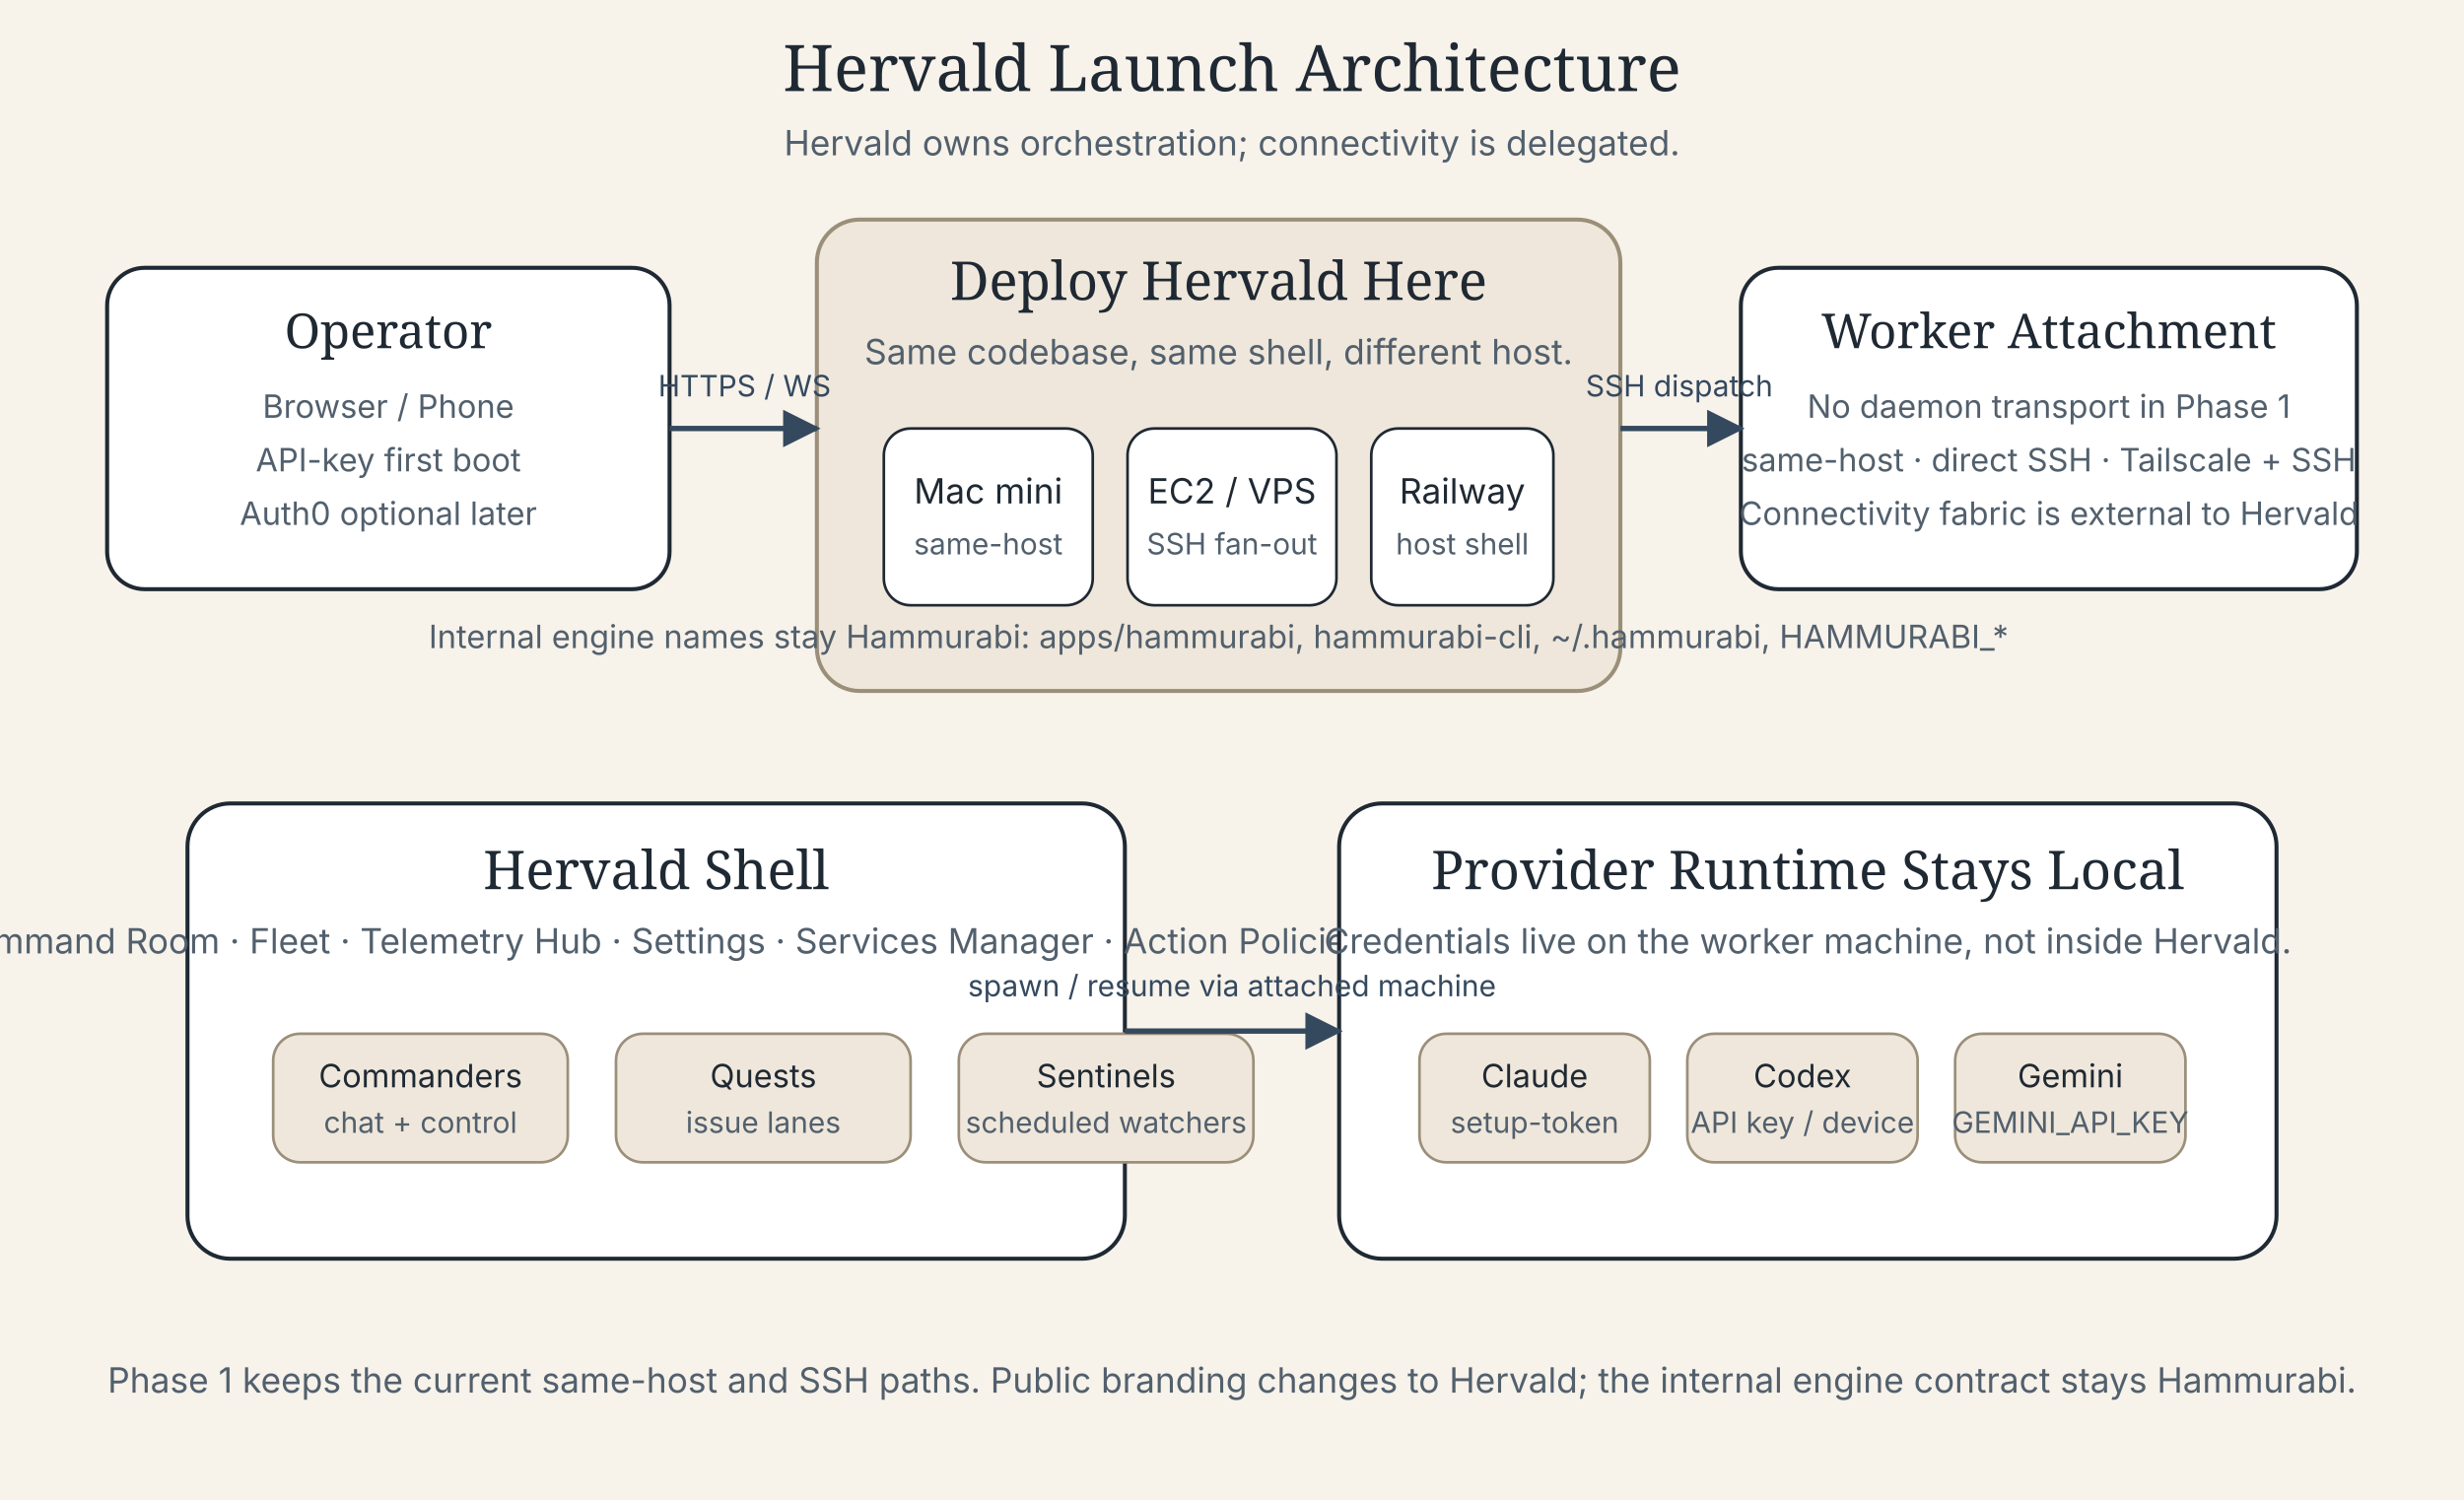
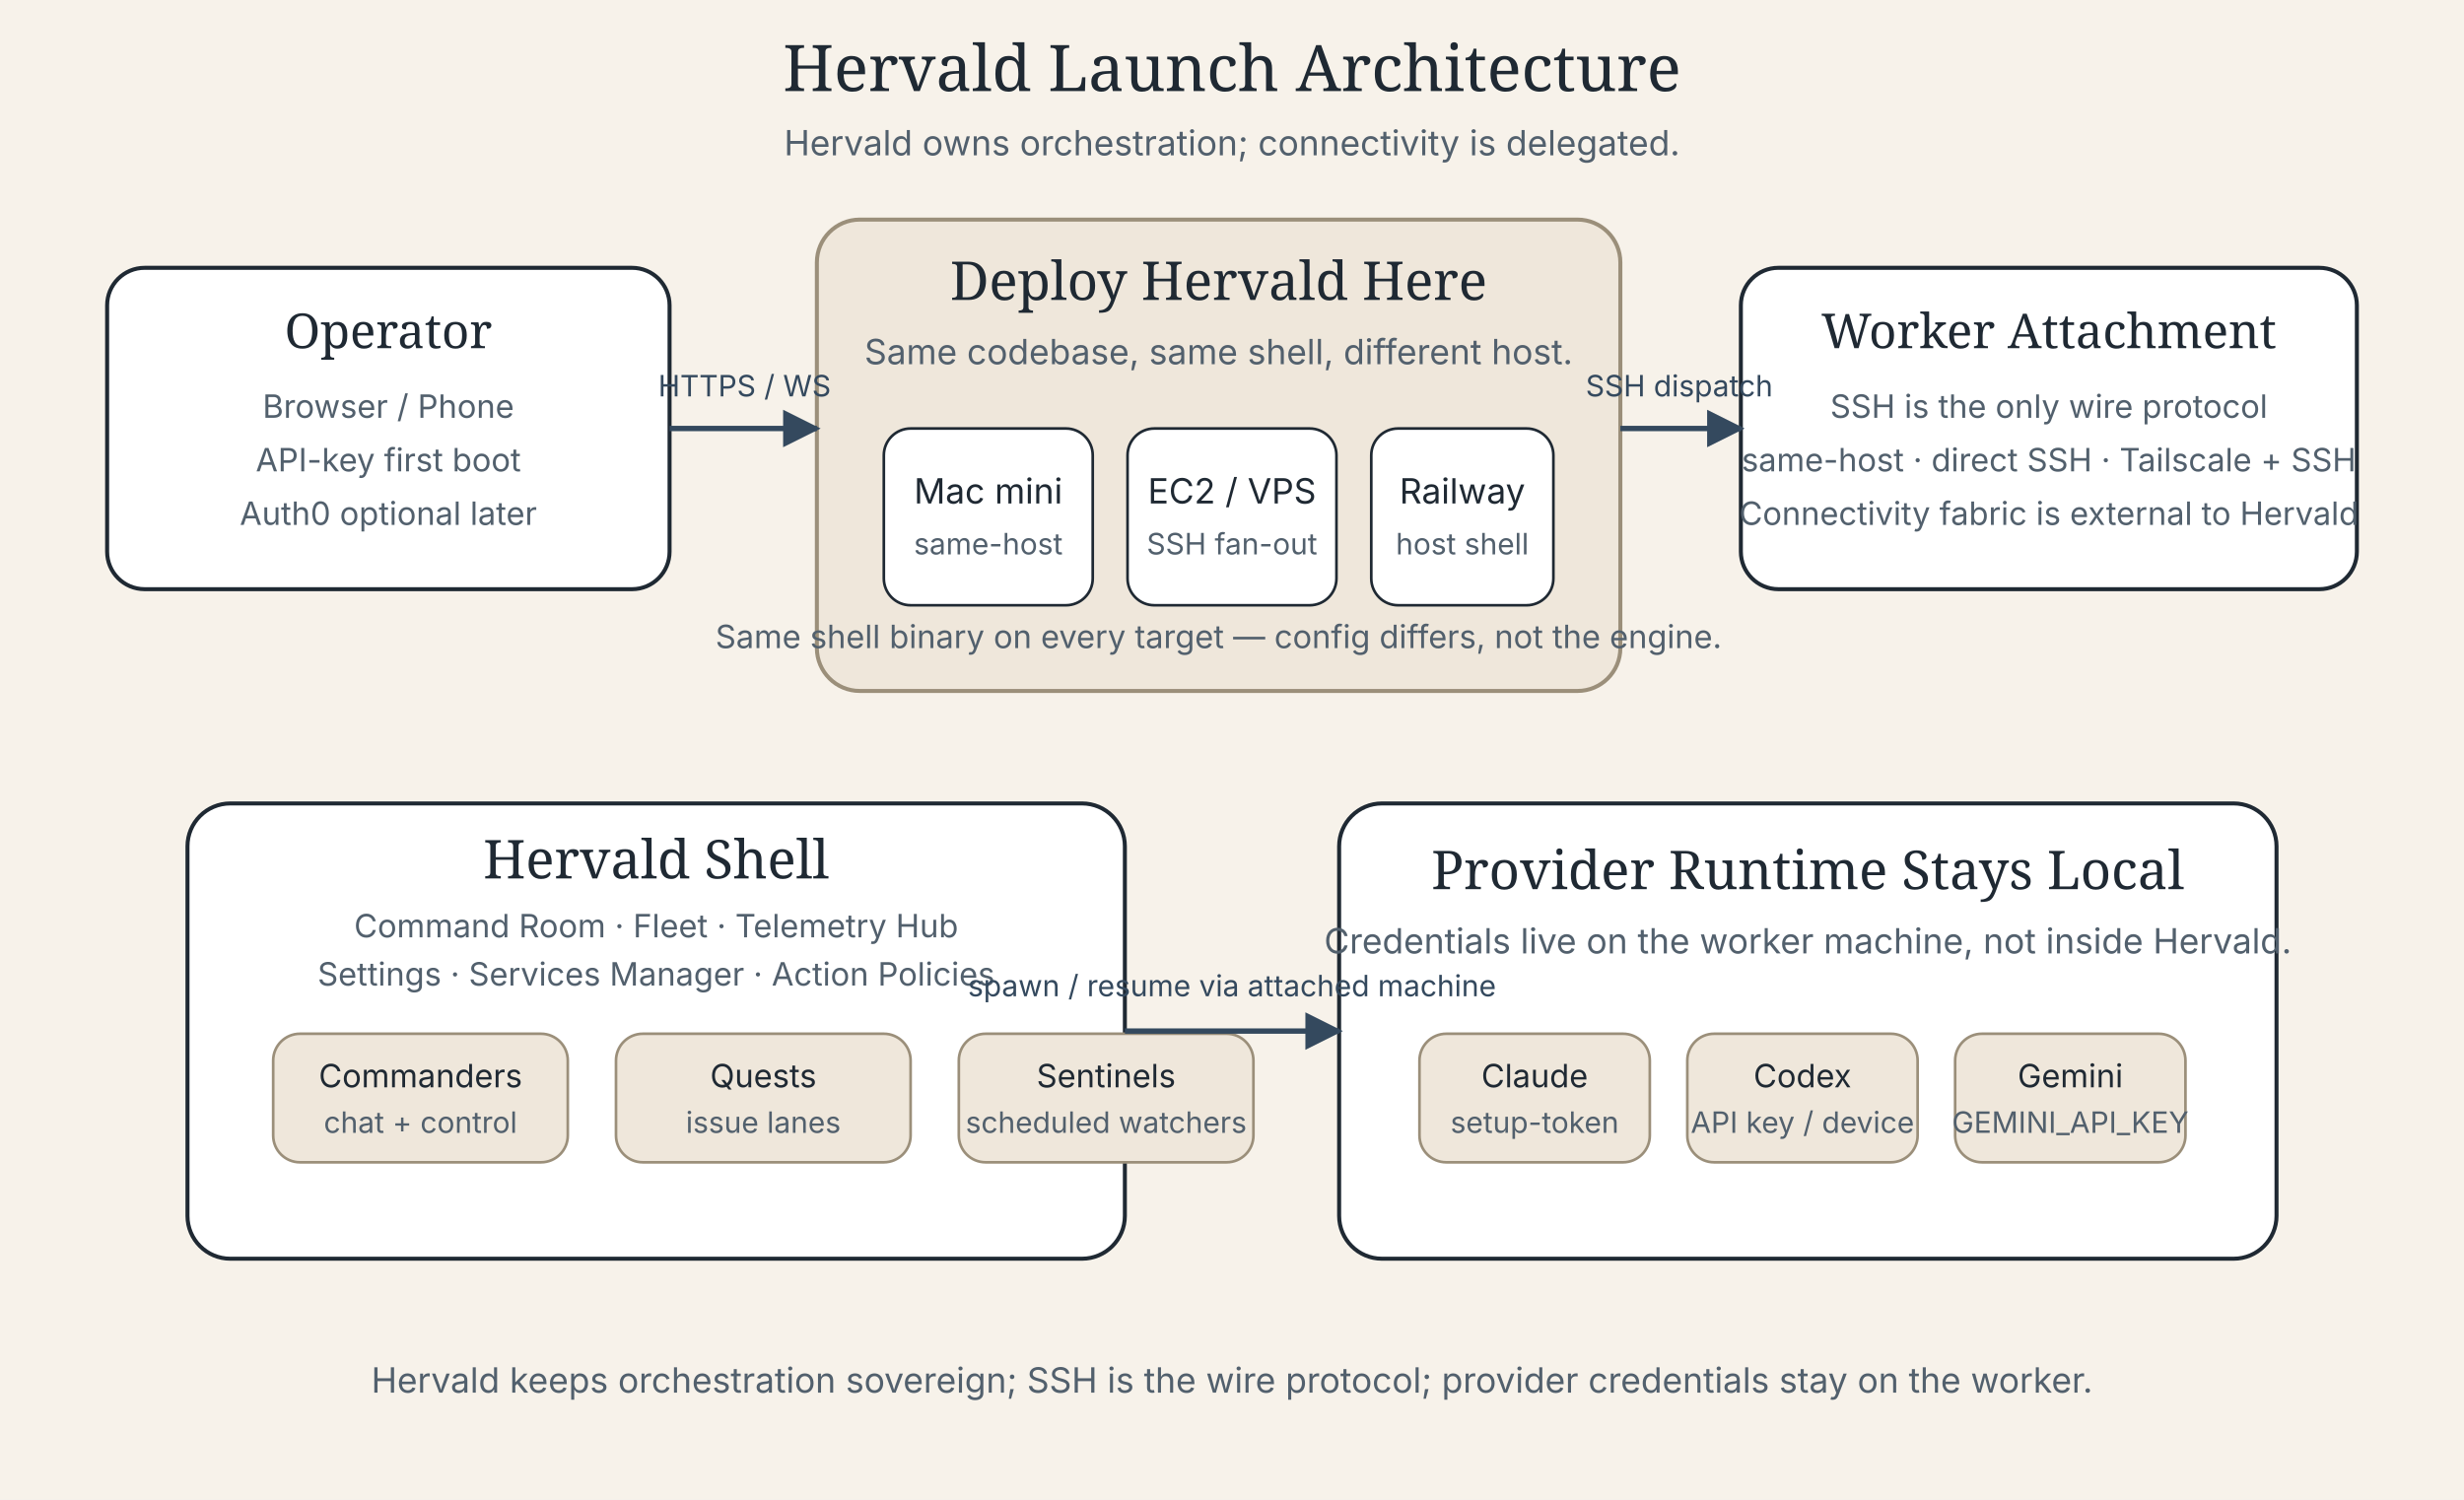
<svg xmlns="http://www.w3.org/2000/svg" viewBox="0 0 920 560" role="img" aria-label="Hervald launch architecture">
  <defs>
    <marker id="arrow" viewBox="0 0 10 10" refX="9" refY="5" markerWidth="7" markerHeight="7" orient="auto-start-reverse">
      <path d="M 0 0 L 10 5 L 0 10 z" fill="#34495E" />
    </marker>
  </defs>
  <rect width="920" height="560" fill="#f7f2ea" />
  <text x="460" y="34" text-anchor="middle" font-family="Georgia, serif" font-size="24" fill="#1f2933">Hervald Launch Architecture</text>
  <text x="460" y="58" text-anchor="middle" font-family="-apple-system, BlinkMacSystemFont, sans-serif" font-size="13" fill="#52606d">Hervald owns orchestration; connectivity is delegated.</text>
  <rect x="40" y="100" width="210" height="120" rx="14" fill="#ffffff" stroke="#1f2933" stroke-width="1.5" />
  <text x="145" y="130" text-anchor="middle" font-family="Georgia, serif" font-size="18" fill="#1f2933">Operator</text>
  <text x="145" y="156" text-anchor="middle" font-family="-apple-system, BlinkMacSystemFont, sans-serif" font-size="12" fill="#52606d">Browser / Phone</text>
  <text x="145" y="176" text-anchor="middle" font-family="-apple-system, BlinkMacSystemFont, sans-serif" font-size="12" fill="#52606d">API-key first boot</text>
  <text x="145" y="196" text-anchor="middle" font-family="-apple-system, BlinkMacSystemFont, sans-serif" font-size="12" fill="#52606d">Auth0 optional later</text>
  <rect x="305" y="82" width="300" height="176" rx="16" fill="#efe7db" stroke="#9b8f7a" stroke-width="1.5" />
  <text x="455" y="112" text-anchor="middle" font-family="Georgia, serif" font-size="20" fill="#1f2933">Deploy Hervald Here</text>
  <text x="455" y="136" text-anchor="middle" font-family="-apple-system, BlinkMacSystemFont, sans-serif" font-size="13" fill="#52606d">Same codebase, same shell, different host.</text>
  <rect x="330" y="160" width="78" height="66" rx="10" fill="#ffffff" stroke="#1f2933" />
  <text x="369" y="188" text-anchor="middle" font-family="-apple-system, BlinkMacSystemFont, sans-serif" font-size="13" fill="#1f2933">Mac mini</text>
  <text x="369" y="207" text-anchor="middle" font-family="-apple-system, BlinkMacSystemFont, sans-serif" font-size="11" fill="#52606d">same-host</text>
  <rect x="421" y="160" width="78" height="66" rx="10" fill="#ffffff" stroke="#1f2933" />
  <text x="460" y="188" text-anchor="middle" font-family="-apple-system, BlinkMacSystemFont, sans-serif" font-size="13" fill="#1f2933">EC2 / VPS</text>
  <text x="460" y="207" text-anchor="middle" font-family="-apple-system, BlinkMacSystemFont, sans-serif" font-size="11" fill="#52606d">SSH fan-out</text>
  <rect x="512" y="160" width="68" height="66" rx="10" fill="#ffffff" stroke="#1f2933" />
  <text x="546" y="188" text-anchor="middle" font-family="-apple-system, BlinkMacSystemFont, sans-serif" font-size="13" fill="#1f2933">Railway</text>
  <text x="546" y="207" text-anchor="middle" font-family="-apple-system, BlinkMacSystemFont, sans-serif" font-size="11" fill="#52606d">host shell</text>
-   <text x="455" y="242" text-anchor="middle" font-family="-apple-system, BlinkMacSystemFont, sans-serif" font-size="12" fill="#52606d">Internal engine names stay Hammurabi: apps/hammurabi, hammurabi-cli, ~/.hammurabi, HAMMURABI_*</text>
+   <text x="455" y="242" text-anchor="middle" font-family="-apple-system, BlinkMacSystemFont, sans-serif" font-size="12" fill="#52606d">Same shell binary on every target — config differs, not the engine.</text>
  <rect x="650" y="100" width="230" height="120" rx="14" fill="#ffffff" stroke="#1f2933" stroke-width="1.5" />
  <text x="765" y="130" text-anchor="middle" font-family="Georgia, serif" font-size="18" fill="#1f2933">Worker Attachment</text>
-   <text x="765" y="156" text-anchor="middle" font-family="-apple-system, BlinkMacSystemFont, sans-serif" font-size="12" fill="#52606d">No daemon transport in Phase 1</text>
+   <text x="765" y="156" text-anchor="middle" font-family="-apple-system, BlinkMacSystemFont, sans-serif" font-size="12" fill="#52606d">SSH is the only wire protocol</text>
  <text x="765" y="176" text-anchor="middle" font-family="-apple-system, BlinkMacSystemFont, sans-serif" font-size="12" fill="#52606d">same-host · direct SSH · Tailscale + SSH</text>
  <text x="765" y="196" text-anchor="middle" font-family="-apple-system, BlinkMacSystemFont, sans-serif" font-size="12" fill="#52606d">Connectivity fabric is external to Hervald</text>
  <path d="M 250 160 L 305 160" stroke="#34495E" stroke-width="2" fill="none" marker-end="url(#arrow)" />
  <text x="278" y="148" text-anchor="middle" font-family="-apple-system, BlinkMacSystemFont, sans-serif" font-size="11" fill="#34495E">HTTPS / WS</text>
  <path d="M 605 160 L 650 160" stroke="#34495E" stroke-width="2" fill="none" marker-end="url(#arrow)" />
  <text x="627" y="148" text-anchor="middle" font-family="-apple-system, BlinkMacSystemFont, sans-serif" font-size="11" fill="#34495E">SSH dispatch</text>
  <rect x="70" y="300" width="350" height="170" rx="16" fill="#ffffff" stroke="#1f2933" stroke-width="1.5" />
-   <text x="245" y="332" text-anchor="middle" font-family="Georgia, serif" font-size="20" fill="#1f2933">Hervald Shell</text>
-   <text x="245" y="356" text-anchor="middle" font-family="-apple-system, BlinkMacSystemFont, sans-serif" font-size="13" fill="#52606d">Command Room · Fleet · Telemetry Hub · Settings · Services Manager · Action Policies</text>
+   <text x="245" y="328" text-anchor="middle" font-family="Georgia, serif" font-size="20" fill="#1f2933">Hervald Shell</text>
+   <text x="245" y="350" text-anchor="middle" font-family="-apple-system, BlinkMacSystemFont, sans-serif" font-size="12" fill="#52606d">Command Room · Fleet · Telemetry Hub</text>
+   <text x="245" y="368" text-anchor="middle" font-family="-apple-system, BlinkMacSystemFont, sans-serif" font-size="12" fill="#52606d">Settings · Services Manager · Action Policies</text>
  <rect x="102" y="386" width="110" height="48" rx="10" fill="#efe7db" stroke="#9b8f7a" />
  <text x="157" y="406" text-anchor="middle" font-family="-apple-system, BlinkMacSystemFont, sans-serif" font-size="12" fill="#1f2933">Commanders</text>
  <text x="157" y="423" text-anchor="middle" font-family="-apple-system, BlinkMacSystemFont, sans-serif" font-size="11" fill="#52606d">chat + control</text>
  <rect x="230" y="386" width="110" height="48" rx="10" fill="#efe7db" stroke="#9b8f7a" />
  <text x="285" y="406" text-anchor="middle" font-family="-apple-system, BlinkMacSystemFont, sans-serif" font-size="12" fill="#1f2933">Quests</text>
  <text x="285" y="423" text-anchor="middle" font-family="-apple-system, BlinkMacSystemFont, sans-serif" font-size="11" fill="#52606d">issue lanes</text>
  <rect x="358" y="386" width="110" height="48" rx="10" fill="#efe7db" stroke="#9b8f7a" />
  <text x="413" y="406" text-anchor="middle" font-family="-apple-system, BlinkMacSystemFont, sans-serif" font-size="12" fill="#1f2933">Sentinels</text>
  <text x="413" y="423" text-anchor="middle" font-family="-apple-system, BlinkMacSystemFont, sans-serif" font-size="11" fill="#52606d">scheduled watchers</text>
  <rect x="500" y="300" width="350" height="170" rx="16" fill="#ffffff" stroke="#1f2933" stroke-width="1.5" />
  <text x="675" y="332" text-anchor="middle" font-family="Georgia, serif" font-size="20" fill="#1f2933">Provider Runtime Stays Local</text>
  <text x="675" y="356" text-anchor="middle" font-family="-apple-system, BlinkMacSystemFont, sans-serif" font-size="13" fill="#52606d">Credentials live on the worker machine, not inside Hervald.</text>
  <rect x="530" y="386" width="86" height="48" rx="10" fill="#efe7db" stroke="#9b8f7a" />
  <text x="573" y="406" text-anchor="middle" font-family="-apple-system, BlinkMacSystemFont, sans-serif" font-size="12" fill="#1f2933">Claude</text>
  <text x="573" y="423" text-anchor="middle" font-family="-apple-system, BlinkMacSystemFont, sans-serif" font-size="11" fill="#52606d">setup-token</text>
  <rect x="630" y="386" width="86" height="48" rx="10" fill="#efe7db" stroke="#9b8f7a" />
  <text x="673" y="406" text-anchor="middle" font-family="-apple-system, BlinkMacSystemFont, sans-serif" font-size="12" fill="#1f2933">Codex</text>
  <text x="673" y="423" text-anchor="middle" font-family="-apple-system, BlinkMacSystemFont, sans-serif" font-size="11" fill="#52606d">API key / device</text>
  <rect x="730" y="386" width="86" height="48" rx="10" fill="#efe7db" stroke="#9b8f7a" />
  <text x="773" y="406" text-anchor="middle" font-family="-apple-system, BlinkMacSystemFont, sans-serif" font-size="12" fill="#1f2933">Gemini</text>
  <text x="773" y="423" text-anchor="middle" font-family="-apple-system, BlinkMacSystemFont, sans-serif" font-size="11" fill="#52606d">GEMINI_API_KEY</text>
  <path d="M 420 385 L 500 385" stroke="#34495E" stroke-width="2" fill="none" marker-end="url(#arrow)" />
  <text x="460" y="372" text-anchor="middle" font-family="-apple-system, BlinkMacSystemFont, sans-serif" font-size="11" fill="#34495E">spawn / resume via attached machine</text>
-   <text x="460" y="520" text-anchor="middle" font-family="-apple-system, BlinkMacSystemFont, sans-serif" font-size="13" fill="#52606d">Phase 1 keeps the current same-host and SSH paths. Public branding changes to Hervald; the internal engine contract stays Hammurabi.</text>
+   <text x="460" y="520" text-anchor="middle" font-family="-apple-system, BlinkMacSystemFont, sans-serif" font-size="13" fill="#52606d">Hervald keeps orchestration sovereign; SSH is the wire protocol; provider credentials stay on the worker.</text>
</svg>
